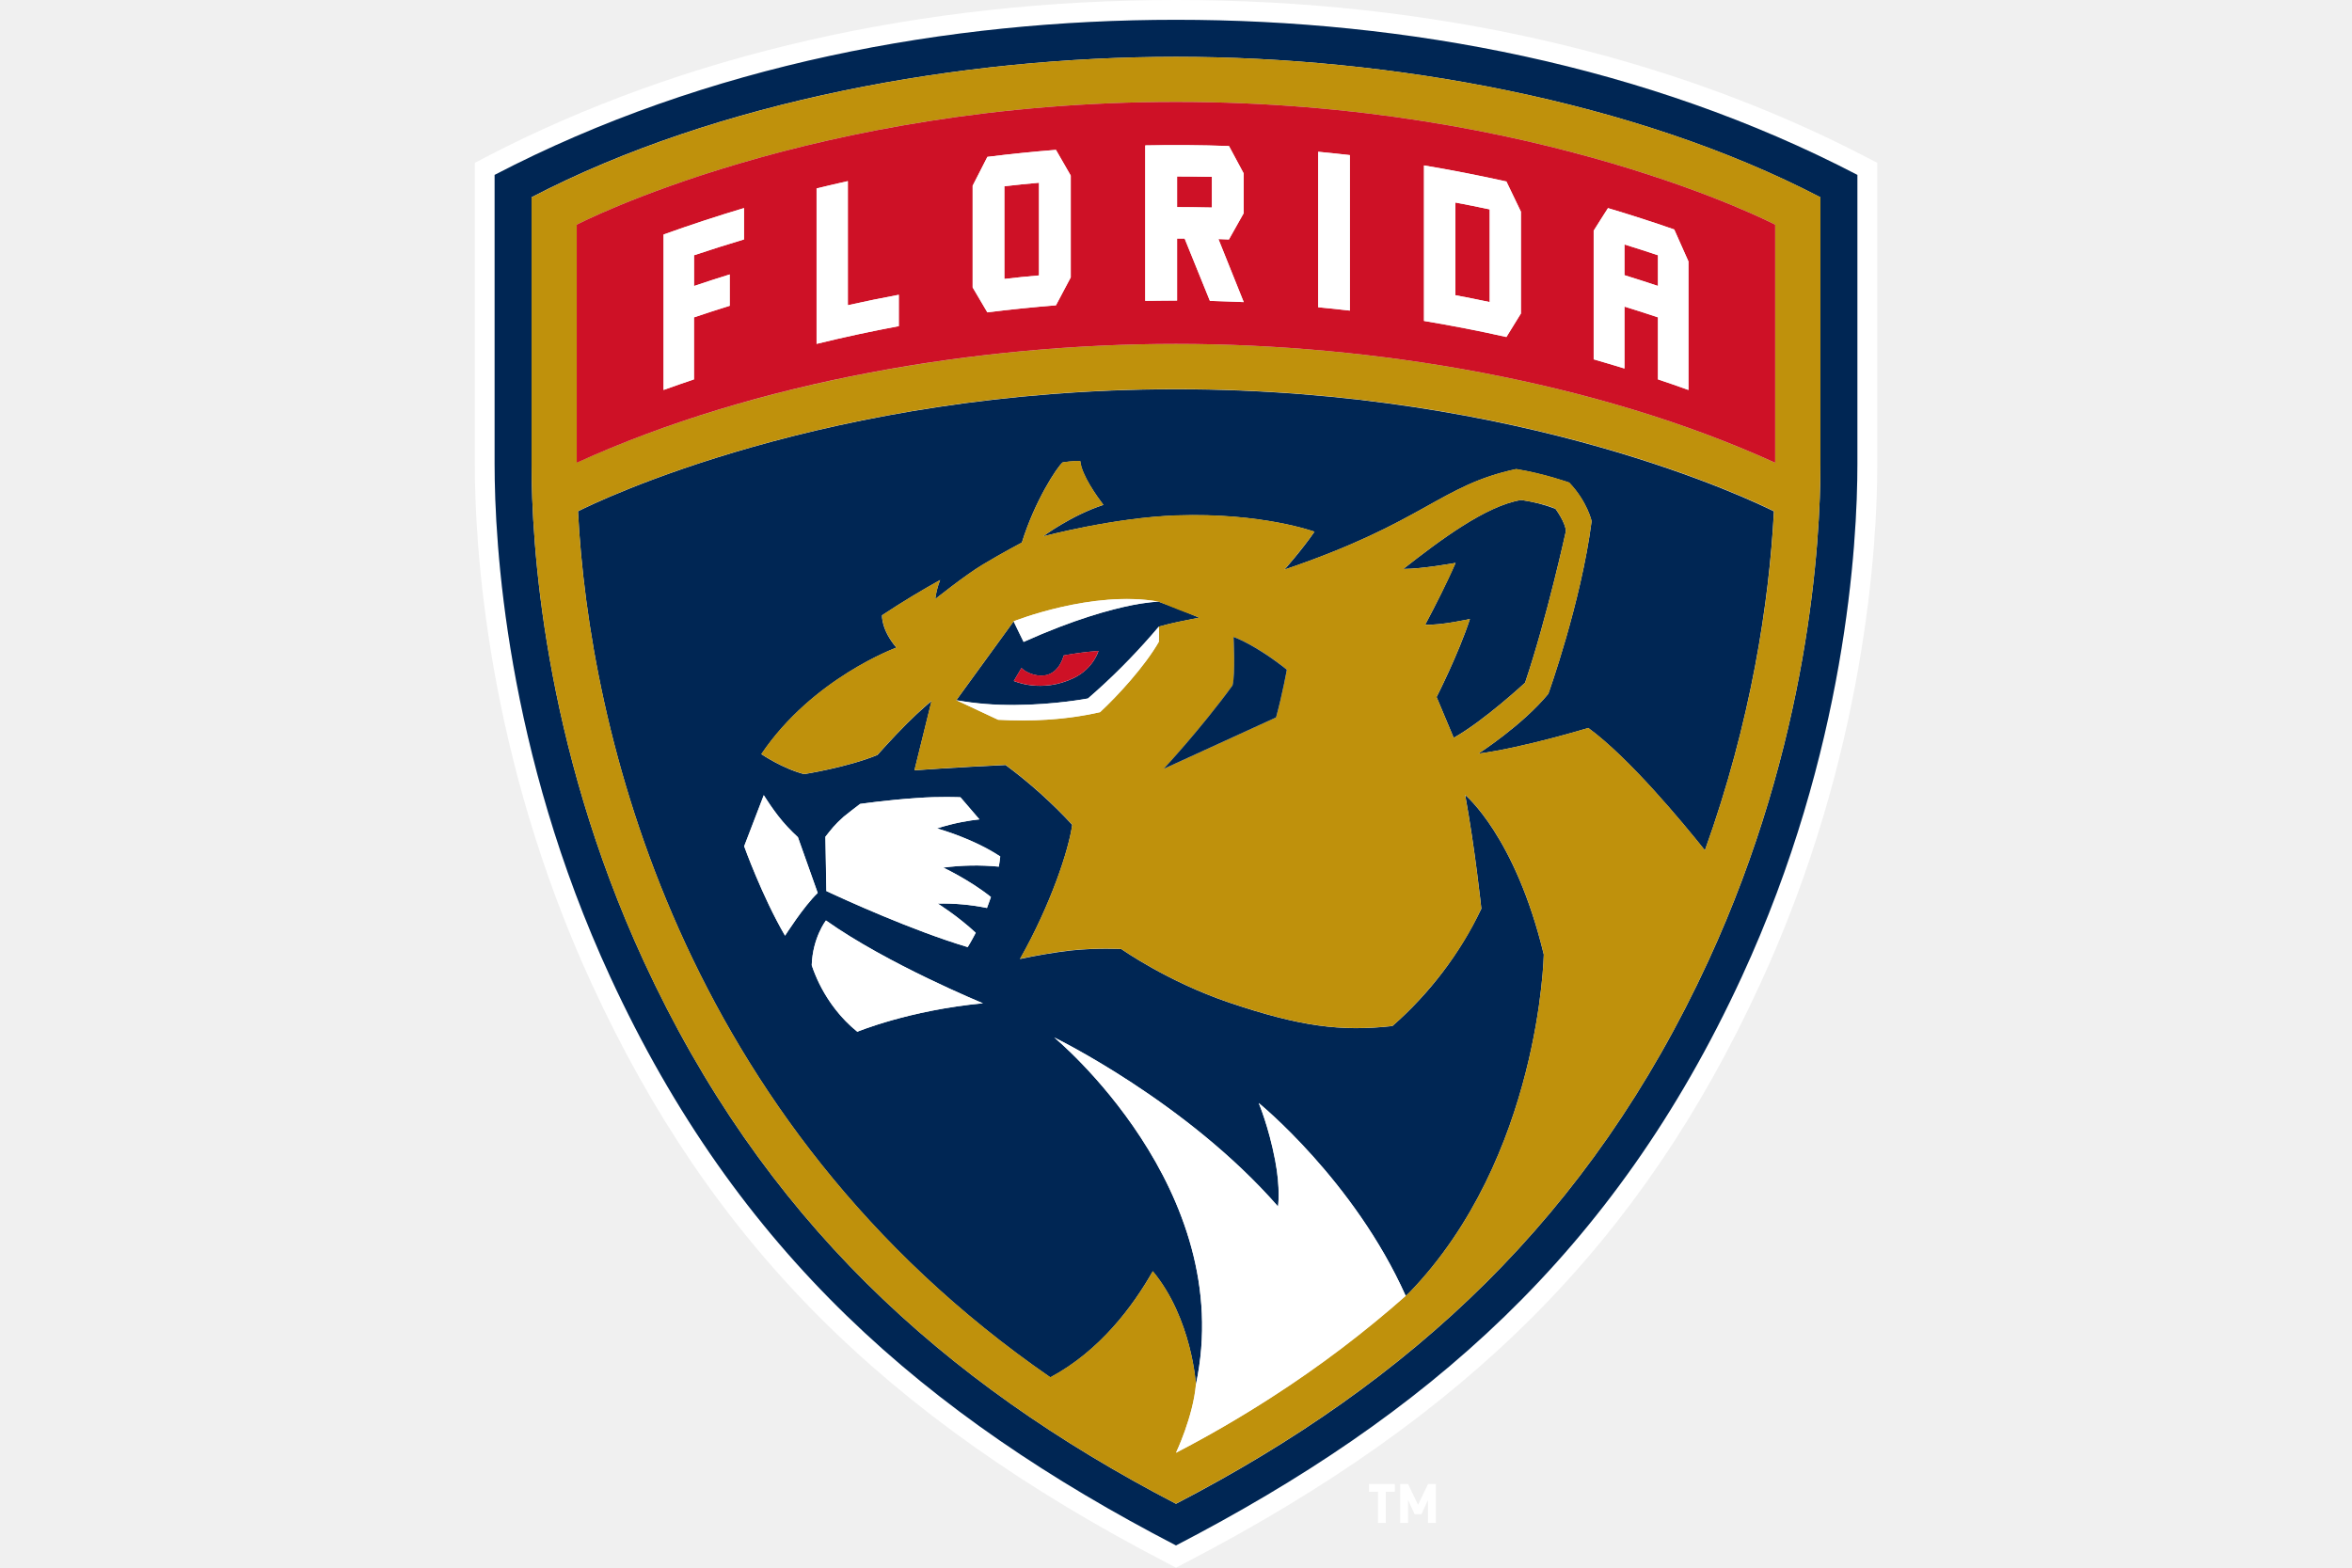
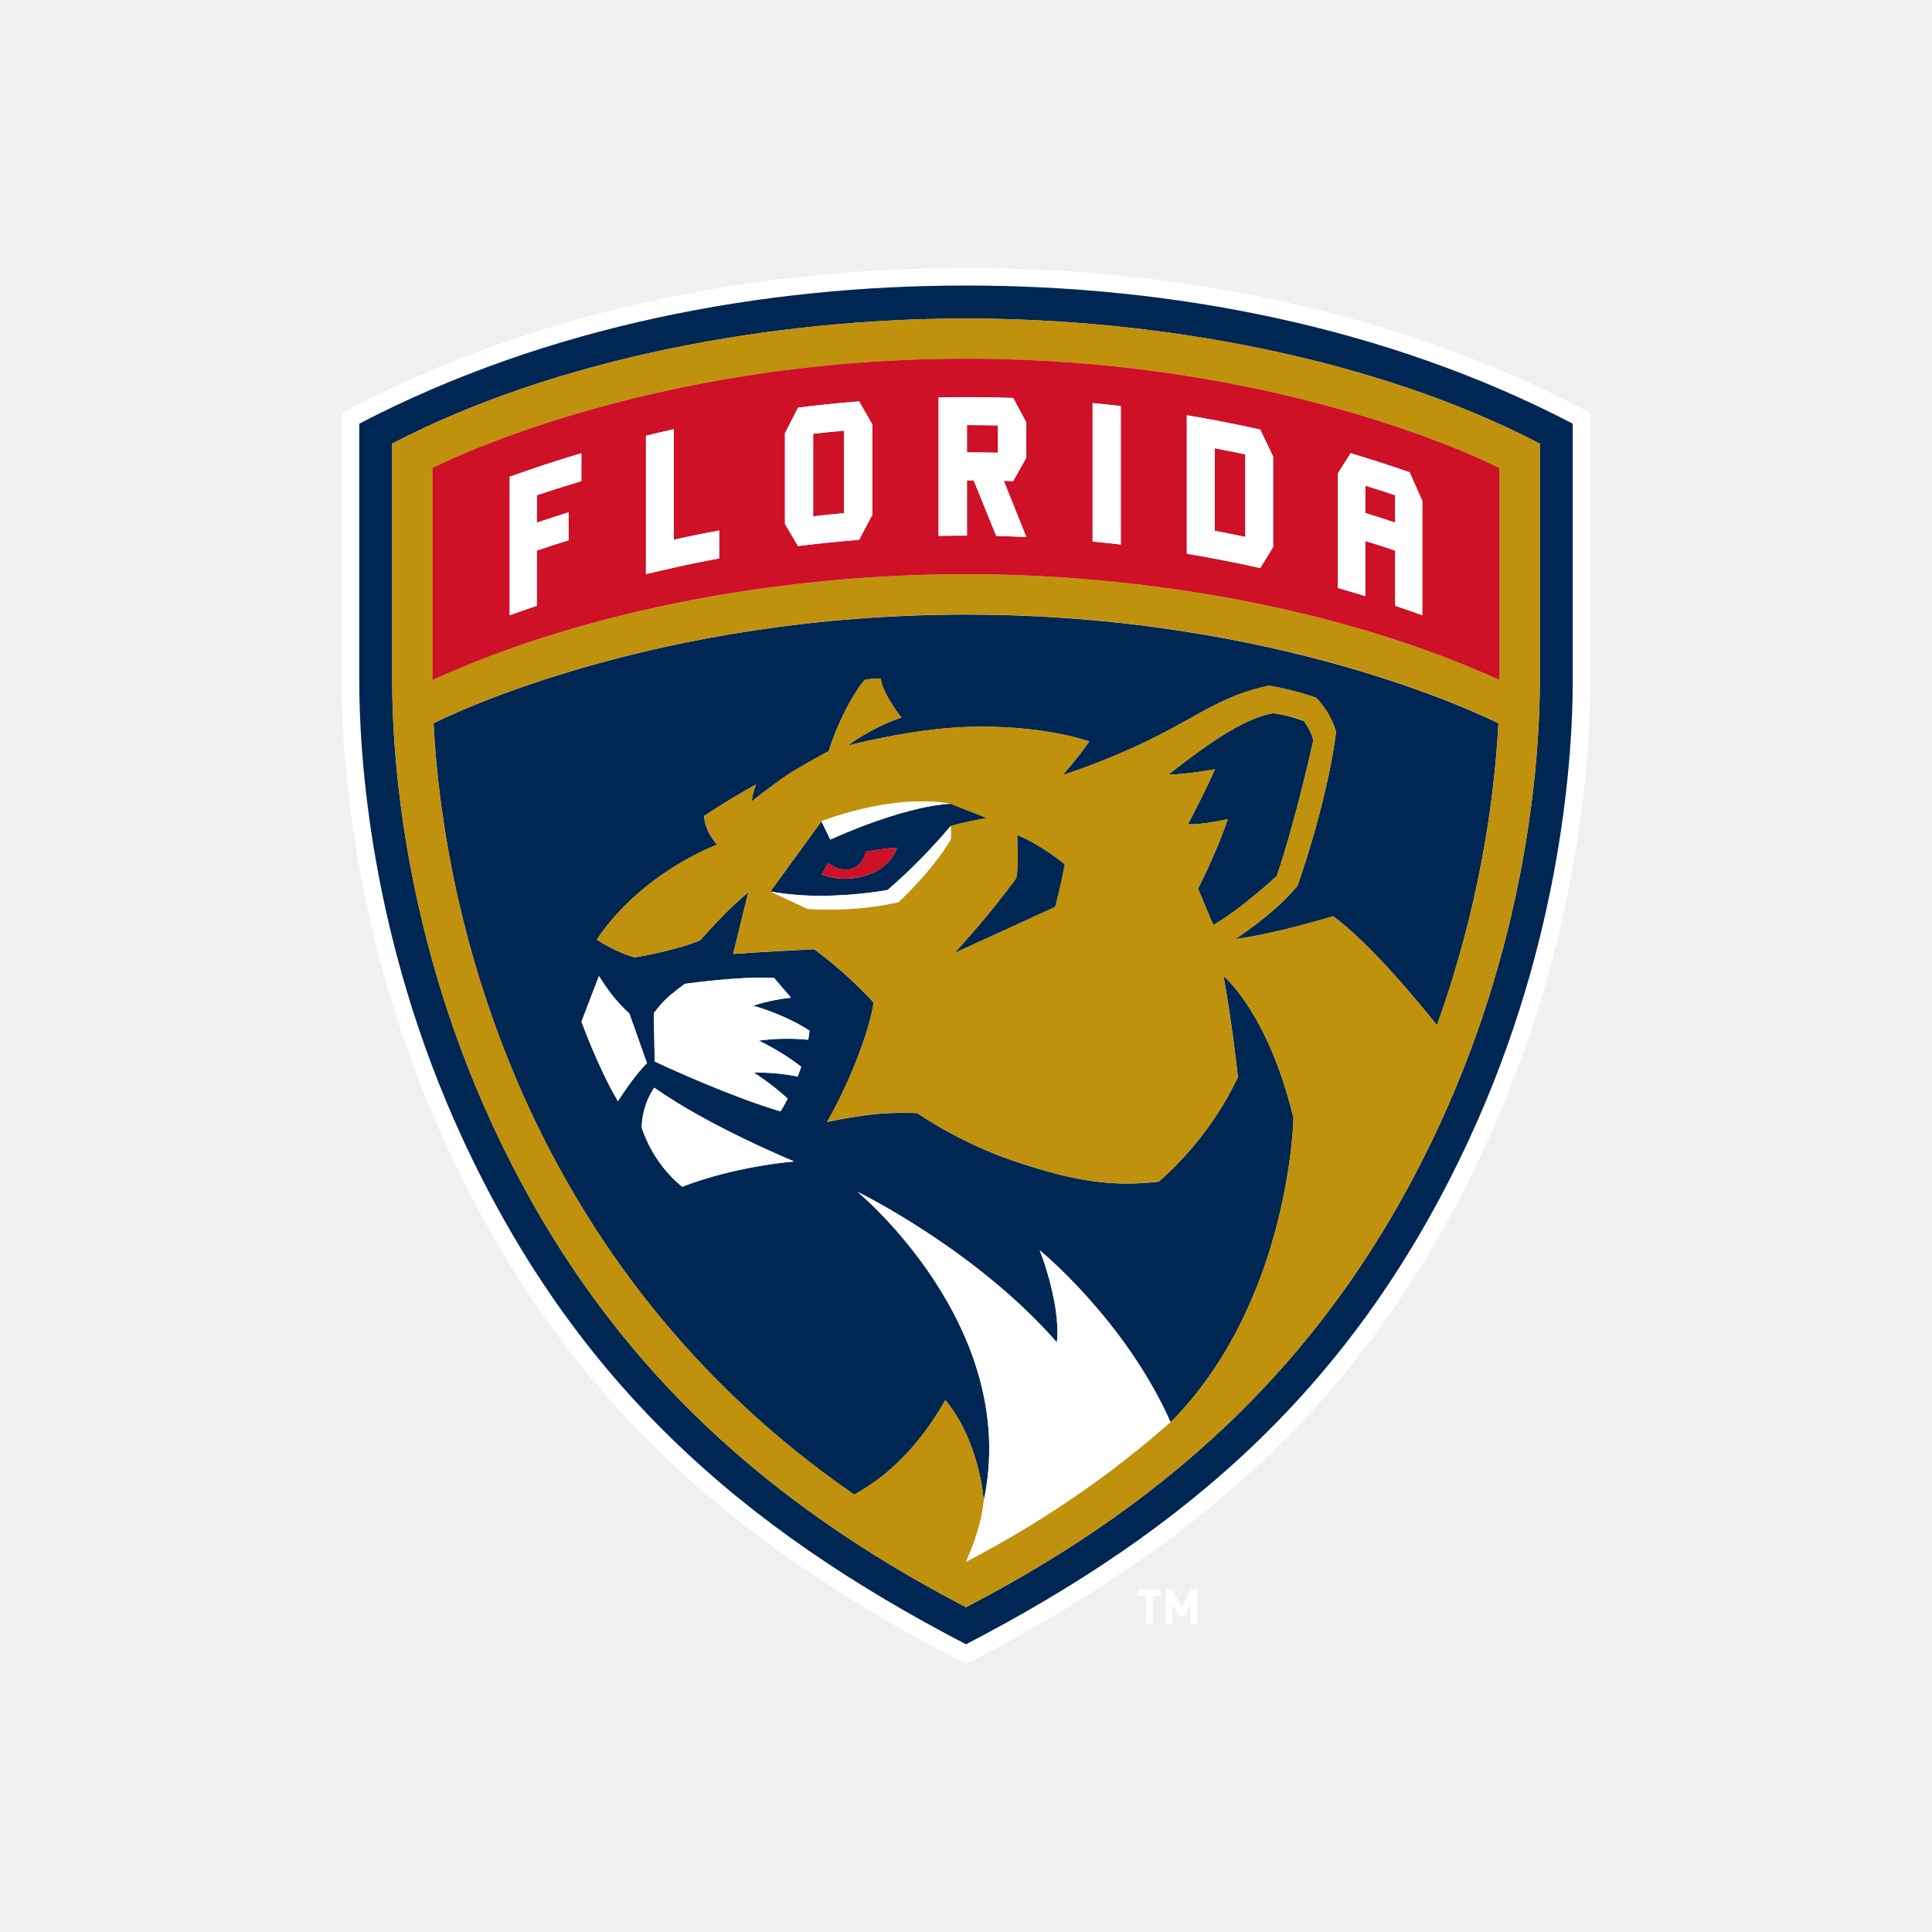
- <svg xmlns="http://www.w3.org/2000/svg" viewBox="0 0 24 16">
-   <path d="M19.046 1.605C17.028.555 14.592 0 12 0 9.408 0 6.97.555 4.954 1.605l-.109.057v3.074c0 .818.117 2.974 1.199 5.318 1.213 2.63 2.967 4.393 5.863 5.897L12 16l.093-.049c2.896-1.504 4.65-3.268 5.863-5.897 1.082-2.344 1.2-4.5 1.2-5.318V1.662l-.11-.057zm-.093 3.13c0 .806-.115 2.927-1.18 5.234-1.307 2.833-3.231 4.483-5.773 5.803-2.563-1.33-4.474-2.988-5.773-5.803-1.065-2.307-1.18-4.428-1.18-5.233V1.785C7.21.658 9.677.202 12 .202c2.345 0 4.803.463 6.953 1.582v2.952z" fill="#fff" />
-   <path d="M11.686 6.153zm-1.285.309l.044.09zm1.422-.322s-.03 0-.088.007a.942.942 0 0 1 .088-.007z" />
-   <path d="M14.834 7.53c.31-.174.728-.562.728-.562.223-.66.416-1.545.416-1.545 0-.087-.106-.23-.106-.23a1.569 1.569 0 0 0-.35-.09c-.36.058-.829.411-1.203.704.195 0 .534-.062.534-.062a9.82 9.82 0 0 1-.31.63c.155.01.456-.057.456-.057-.117.359-.34.796-.34.796l.175.417zM5.898 5.219c.113 2.218 1.031 6.223 4.82 8.839.506-.271.844-.728 1.045-1.083.4.482.44 1.156.44 1.157.428-2-1.445-3.543-1.445-3.543s1.351.657 2.283 1.725c0 0 .027-.18-.03-.473-.065-.342-.167-.583-.167-.583s.974.791 1.5 1.969l.035-.032c1.336-1.382 1.374-3.453 1.374-3.453-.291-1.208-.802-1.628-.802-1.628.101.553.165 1.16.165 1.16a3.73 3.73 0 0 1-.908 1.198c-.524.058-.94.006-1.667-.24-.63-.214-1.099-.546-1.099-.546s-.24-.014-.517.015a5.543 5.543 0 0 0-.517.087c.313-.553.499-1.115.533-1.37a4.9 4.9 0 0 0-.68-.61c-.518.024-.93.054-.93.054l.175-.708s-.12.099-.253.232c-.143.143-.3.32-.3.32-.311.127-.748.195-.748.195-.223-.058-.436-.204-.436-.204.524-.776 1.378-1.087 1.378-1.087C8.99 6.425 9 6.28 9 6.28c.218-.144.417-.262.593-.36a.769.769 0 0 0-.05.195s.3-.241.482-.35c.203-.123.402-.227.402-.227.132-.425.358-.77.416-.818 0 0 .12-.02.18-.012.012.139.171.36.236.445-.33.108-.616.322-.616.322s.725-.193 1.366-.214c.868-.03 1.404.166 1.404.166-.13.189-.307.387-.307.387 1.436-.487 1.586-.86 2.365-1.026.284.046.541.138.541.138.185.194.229.393.229.393-.107.83-.442 1.762-.442 1.762-.262.32-.714.611-.714.611.452-.058 1.122-.262 1.122-.262.416.304.963.964 1.19 1.249.471-1.31.657-2.539.704-3.46-.19-.095-2.548-1.246-6.102-1.246-3.554 0-5.912 1.15-6.102 1.246zm2.85 5.311a1.487 1.487 0 0 1-.465-.679c.01-.281.145-.456.145-.456.631.447 1.602.845 1.602.845-.757.072-1.281.29-1.281.29zM8.61 8.335c.051-.04.12-.096.167-.13 0 0 .275-.04.576-.06.233-.018.448-.008.448-.008l.193.226c-.102.01-.26.036-.433.092 0 0 .383.106.646.286-.004.035-.009.07-.015.104a2.48 2.48 0 0 0-.567.01s.266.124.487.3a2.86 2.86 0 0 1-.041.112 2.221 2.221 0 0 0-.502-.045s.203.126.388.298c-.047.091-.082.146-.082.146-.563-.168-1.263-.488-1.442-.571l-.01-.555c.06-.076.094-.122.187-.205zm-.817-.22c.04.063.088.135.145.209.061.08.128.15.204.22l.202.57c-.144.137-.333.436-.333.436-.233-.398-.418-.913-.418-.913l.2-.521zM12 14.828zm.237-8.524a6.716 6.716 0 0 0-.414-.163s-.03 0-.088.007a1.942 1.942 0 0 0-.18.028c-.228.045-.6.147-1.11.376l-.044-.09-.058-.12-.585.805c.199.037.404.05.593.049.416-.002.751-.067.751-.067a6 6 0 0 0 .653-.651l.07-.082c.136-.039.243-.058.412-.092zm-1.28.616c-.33.16-.612.03-.612.03l.078-.132c.047.051.182.104.281.064.099-.04.137-.143.15-.192a3.06 3.06 0 0 1 .355-.046s-.05.178-.252.276zm-5.91-5.134v2.95c0 .806.115 2.927 1.18 5.234 1.299 2.815 3.21 4.472 5.773 5.803 2.542-1.32 4.466-2.97 5.773-5.803 1.065-2.307 1.18-4.428 1.18-5.233V1.785C16.803.665 14.345.202 12 .202c-2.324 0-4.79.456-6.953 1.583zm13.529 2.95c0 .78-.112 2.836-1.146 5.076-1.203 2.608-3.03 4.29-5.43 5.536-2.39-1.242-4.223-2.919-5.43-5.536-1.034-2.24-1.146-4.295-1.146-5.075V2.013C7.324 1.024 9.812.58 12 .58c2.18 0 4.672.443 6.576 1.434v2.723z" fill="#002654" />
-   <path d="M11.644 6.6a5.914 5.914 0 0 1-.542.528s-.335.065-.75.067c.415-.002.75-.067.75-.067a6.05 6.05 0 0 0 .542-.527z" fill="#bf910c" />
-   <path fill="none" d="M10.401 6.462l.044.09" />
-   <path d="M5.424 2.013v2.723c0 .78.112 2.835 1.145 5.075 1.208 2.617 3.04 4.294 5.43 5.536C14.4 14.1 16.228 12.42 17.43 9.811c1.034-2.24 1.146-4.295 1.146-5.075V2.013C16.672 1.023 14.18.58 12 .58c-2.188 0-4.676.445-6.576 1.434zm11.973 6.664c-.227-.284-.773-.945-1.19-1.248 0 0-.67.204-1.12.262 0 0 .45-.291.713-.611 0 0 .335-.932.441-1.762 0 0-.043-.2-.228-.394 0 0-.257-.092-.541-.138-.779.167-.929.54-2.366 1.027 0 0 .177-.199.307-.387 0 0-.535-.196-1.404-.167-.64.022-1.365.215-1.365.215s.286-.214.615-.322c-.064-.085-.223-.307-.234-.446-.062-.007-.181.012-.181.012-.058.05-.285.394-.416.818 0 0-.199.105-.403.227-.182.11-.48.35-.48.35s.005-.08.048-.194a8.544 8.544 0 0 0-.592.36s-.01.145.146.33c0 0-.855.31-1.379 1.087 0 0 .214.145.437.204 0 0 .437-.068.747-.195 0 0 .158-.177.301-.32.133-.134.252-.233.252-.233l-.174.709s.412-.03.93-.055a4.9 4.9 0 0 1 .68.61c-.034.255-.22.818-.533 1.37 0 0 .283-.062.517-.087.277-.029.517-.014.517-.014s.468.332 1.099.546c.727.246 1.143.298 1.667.24 0 0 .582-.48.907-1.199 0 0-.063-.606-.165-1.16 0 0 .512.42.803 1.629 0 0-.038 2.071-1.374 3.453l-.036.032A11.831 11.831 0 0 1 12 14.827s.175-.367.204-.697c0 0-.041-.674-.44-1.157-.202.356-.54.812-1.046 1.083-3.788-2.616-4.707-6.62-4.82-8.839.19-.095 2.549-1.246 6.102-1.246 3.554 0 5.912 1.15 6.102 1.246-.047.922-.233 2.15-.705 3.46zm-2.854-2.301s.242-.457.31-.631c0 0-.34.062-.534.062.374-.293.844-.646 1.204-.704 0 0 .244.036.35.09 0 0 .105.143.105.23 0 0-.193.885-.416 1.545 0 0-.418.388-.728.563l-.175-.418s.223-.437.34-.796c0 0-.301.068-.456.059zm-2.718.019c.005.087 0 .155 0 .155-.145.253-.422.554-.6.719a3.756 3.756 0 0 1-1.04.077l-.427-.2.585-.804s.803-.321 1.48-.201a10.111 10.111 0 0 0 .414.162c-.17.034-.276.053-.412.092l-.07.082.07-.082zm.753.6c.029-.12.009-.494.009-.494s.214.07.544.333c0 0-.043.243-.11.488l-1.146.525s.382-.412.703-.852zm5.536-4.702v2.43C16.28 3.888 14.008 3.51 12 3.51c-2.015 0-4.284.38-6.115 1.212V2.293S8.292 1.04 12 1.04c3.707 0 6.114 1.253 6.114 1.253z" fill="#bf910c" />
-   <path d="M10.704 6.88c-.1.041-.234-.012-.281-.063l-.078.132s.281.13.612-.03a.48.48 0 0 0 .252-.276c-.124.01-.246.025-.355.046-.013.049-.051.152-.15.192zm1.662-5.075a16.027 16.027 0 0 0-.355-.004v.313c.119 0 .237.002.355.004v-.313zm2.485 1.208c.116.022.233.045.35.07v-.946a14.772 14.772 0 0 0-.35-.07v.946zm-8.966 1.71C7.716 3.888 9.985 3.51 12 3.51c2.008 0 4.28.378 6.114 1.213v-2.43S15.707 1.04 12 1.04c-3.708 0-6.115 1.253-6.115 1.253v2.43zm10.377-2.368c.048-.078.097-.155.146-.231.227.067.452.14.676.218l.145.326V3.98a15.008 15.008 0 0 0-.311-.108v-.633a15.17 15.17 0 0 0-.342-.11v.632c-.104-.032-.21-.063-.314-.093V2.355zm-1.732-.666c.281.047.562.102.841.164l.148.308V3.2l-.148.24c-.28-.063-.56-.117-.841-.164V1.689zm-1.08-.14c.109.01.216.022.324.034V3.17a16.092 16.092 0 0 0-.323-.034V1.549zm-1.764-.065c.285-.005.57-.004.854.007l.151.28v.405l-.151.268a8.807 8.807 0 0 0-.107-.004l.258.643-.345-.012-.258-.636h-.077v.633c-.108 0-.216 0-.325.003V1.484zm-1.76.41l.15-.293a14.9 14.9 0 0 1 .699-.071l.151.262v1.039l-.151.285c-.234.019-.467.043-.7.072l-.15-.254v-1.04zm-1.593.029l.318-.075v1.267c.173-.039.347-.074.52-.107v.32c-.28.053-.56.113-.838.181V1.923zm-1.562.47c.272-.097.545-.187.821-.27v.32c-.17.052-.34.105-.51.162v.314c.121-.041.243-.08.364-.118v.32a14.41 14.41 0 0 0-.364.118v.633c-.104.035-.208.07-.311.108V2.394zm10.147.212a15.17 15.17 0 0 0-.342-.11v.313c.115.035.228.072.342.11v-.313zm-6.316-.74c-.118.01-.236.022-.354.036v.946c.118-.014.236-.026.354-.036v-.947z" fill="#ce1126" />
-   <path d="M9.172 3.009a15.71 15.71 0 0 0-.52.106V1.849c-.107.023-.213.048-.32.074V3.51c.28-.069.56-.129.84-.181v-.32zm2.84-.575h.076l.258.637.345.012-.258-.643.107.004.151-.269V1.77l-.15-.28c-.285-.01-.57-.012-.855-.006V3.07l.325-.003v-.633zm0-.633c.118 0 .236.002.354.004v.313a14.795 14.795 0 0 0-.355-.004v-.313zm-4.93 1.438c.12-.041.242-.08.364-.118v-.32a14.41 14.41 0 0 0-.364.118v-.314c.17-.057.34-.11.51-.161v-.32c-.276.082-.55.172-.821.27V3.98c.103-.037.207-.073.31-.108v-.633zm9.494-.11c.115.035.228.071.342.11v.633c.104.035.208.07.311.108V2.668l-.145-.326a16.6 16.6 0 0 0-.676-.218l-.146.23v1.313c.105.03.21.062.314.094v-.633zm0-.634c.115.035.228.072.342.11v.314a15.17 15.17 0 0 0-.342-.11v-.314zm-5.801.621l.151-.285V1.792l-.151-.263c-.234.019-.467.043-.7.072l-.15.294v1.038l.15.255c.233-.03.467-.053.7-.072zm-.526-1.215c.117-.014.235-.026.353-.036v.946c-.118.01-.236.022-.353.036V1.9zm3.525-.318a16.092 16.092 0 0 0-.323-.034v1.587c.108.01.216.021.323.034V1.583zM15.52 3.2V2.16l-.148-.308c-.28-.062-.56-.117-.841-.164v1.587c.281.047.562.101.841.164l.148-.24zm-.319-.117a14.772 14.772 0 0 0-.35-.07v-.946c.118.022.234.045.35.07v.946zM8.01 9.55s.19-.3.334-.437l-.202-.568a1.808 1.808 0 0 1-.204-.221 2.699 2.699 0 0 1-.144-.208l-.2.521s.184.515.417.913zm.273.3s.116.403.465.68c0 0 .524-.219 1.282-.291 0 0-.971-.398-1.602-.845 0 0-.136.175-.145.456zm2.82-2.722s-.336.065-.752.067a3.28 3.28 0 0 1-.593-.049l.427.2c.308.014.67.01 1.04-.078.178-.165.455-.466.6-.718 0 0 .005-.068 0-.155l-.07.081a6.72 6.72 0 0 1-.653.652zm-1.345.018zm.116 2.52s.035-.055.082-.146c-.185-.172-.387-.298-.387-.298a2.27 2.27 0 0 1 .502.045c.014-.036.027-.073.04-.112-.22-.176-.486-.3-.486-.3a2.48 2.48 0 0 1 .567-.01c.006-.035.01-.07.014-.104a2.559 2.559 0 0 0-.645-.286c.172-.056.331-.081.433-.093L9.8 8.137s-.216-.01-.449.008c-.3.02-.575.06-.575.06-.046.034-.116.09-.167.13-.094.083-.127.13-.187.205l.01.554c.178.084.878.404 1.441.572z" fill="#fff" />
-   <path d="M13.13 6.834c-.33-.262-.543-.333-.543-.333s.02.375-.01.494c-.32.44-.703.852-.703.852l1.147-.525c.067-.245.11-.488.11-.488z" fill="#002654" />
-   <path d="M12.844 11.257s.102.24.168.583c.056.293.029.473.029.473-.932-1.068-2.284-1.725-2.284-1.725s1.873 1.543 1.446 3.543c-.029.33-.203.696-.203.696.34-.176.66-.363.964-.558.507-.325.965-.675 1.38-1.043-.526-1.178-1.5-1.969-1.5-1.969zm-2.4-4.706c.511-.23.883-.33 1.111-.376a2.51 2.51 0 0 1 .18-.028c.058-.007.088-.007.088-.007-.678-.12-1.48.201-1.48.201l.058.12.044.09zm3.697 8.674v.318h-.08v-.318h-.092v-.079h.264v.079h-.092zm.43.318v-.234l-.066.145h-.07l-.067-.145v.234h-.08v-.397h.08l.102.212.102-.212h.08v.397h-.08z" fill="#fff" />
+ <svg xmlns="http://www.w3.org/2000/svg" width="512px" height="512px" viewBox="0 0 512 512" version="1.1">
+   <defs />
+   <g id="NHL" stroke="none" stroke-width="1" fill="none" fill-rule="evenodd">
+     <g id="florida-panthers">
+       <g id="fla" transform="translate(71, 71)">
+         <path d="M347.939,37.116 C301.272,12.834 244.94,0 185,0 C125.06,0 68.681,12.834 22.061,37.116 L19.541,38.434 L19.541,109.52 C19.541,128.436 22.246,178.294 47.267,232.499 C75.318,293.317 115.879,334.087 182.849,368.867 L185,370 L187.151,368.867 C254.121,334.087 294.682,293.294 322.733,232.499 C347.754,178.294 350.483,128.436 350.483,109.52 L350.483,38.434 L347.939,37.116 Z M345.788,109.497 C345.788,128.136 343.129,177.184 318.501,230.533 C288.276,296.046 243.784,334.202 185,364.728 C125.731,333.971 81.539,295.63 51.499,230.533 C26.871,177.184 24.212,128.136 24.212,109.52 L24.212,41.278 C74.231,15.216 131.281,4.671 185,4.671 C239.228,4.671 296.069,15.378 345.788,41.255 L345.788,109.52 L345.788,109.497 Z" id="Shape" fill="#FFFFFF" />
+         <path d="M148.023,149.434 L149.041,151.515 L148.023,149.434 Z M180.907,141.988 C180.907,141.988 180.213,141.988 178.872,142.149 C179.547,142.064 180.226,142.01 180.907,141.988 L180.907,141.988 Z" id="Shape" fill="#000000" />
+         <path d="M250.536,174.131 C257.705,170.107 267.371,161.135 267.371,161.135 C272.528,145.873 276.991,125.407 276.991,125.407 C276.991,123.395 274.54,120.088 274.54,120.088 C271.931,119.085 269.215,118.387 266.446,118.007 C258.121,119.348 247.276,127.511 238.627,134.287 C243.136,134.287 250.976,132.853 250.976,132.853 C248.76,137.793 246.369,142.653 243.807,147.422 C247.391,147.653 254.352,146.104 254.352,146.104 C251.646,154.406 246.489,164.511 246.489,164.511 L250.536,174.154 L250.536,174.131 Z M43.891,120.689 C46.504,171.981 67.733,264.596 155.354,325.091 C167.055,318.824 174.871,308.256 179.519,300.047 C188.769,311.193 189.694,326.779 189.694,326.803 C199.592,280.553 156.279,244.871 156.279,244.871 C156.279,244.871 187.521,260.064 209.073,284.761 C209.073,284.761 209.697,280.599 208.379,273.823 C206.876,265.914 204.518,260.341 204.518,260.341 C204.518,260.341 227.041,278.633 239.205,305.874 L240.014,305.134 C270.909,273.176 271.788,225.284 271.788,225.284 C265.059,197.349 253.242,187.636 253.242,187.636 C255.577,200.424 257.058,214.461 257.058,214.461 C252.011,225.025 244.867,234.451 236.06,242.165 C223.942,243.506 214.322,242.304 197.511,236.615 C182.942,231.666 172.096,223.989 172.096,223.989 C172.096,223.989 166.546,223.665 160.141,224.336 C156.126,224.817 152.136,225.489 148.185,226.347 C155.423,213.559 159.724,200.563 160.511,194.666 C155.72,189.485 150.455,184.762 144.786,180.56 C132.807,181.115 123.279,181.809 123.279,181.809 L127.326,165.436 C127.326,165.436 124.551,167.726 121.476,170.801 C118.169,174.108 114.538,178.201 114.538,178.201 C107.346,181.138 97.241,182.711 97.241,182.711 C92.084,181.369 87.158,177.993 87.158,177.993 C99.276,160.048 119.024,152.856 119.024,152.856 C115.394,148.578 115.625,145.225 115.625,145.225 C120.666,141.895 125.268,139.166 129.338,136.9 C128.757,138.346 128.368,139.862 128.182,141.409 C128.182,141.409 135.119,135.836 139.328,133.316 C144.023,130.471 148.624,128.066 148.624,128.066 C151.677,118.238 156.903,110.26 158.244,109.15 C158.244,109.15 161.019,108.688 162.407,108.873 C162.684,112.087 166.361,117.198 167.864,119.163 C160.233,121.661 153.619,126.609 153.619,126.609 C153.619,126.609 170.385,122.146 185.208,121.661 C205.281,120.967 217.676,125.499 217.676,125.499 C214.669,129.87 210.576,134.449 210.576,134.449 C243.784,123.187 247.252,114.561 265.267,110.722 C271.834,111.786 277.777,113.914 277.777,113.914 C282.056,118.4 283.073,123.002 283.073,123.002 C280.599,142.196 272.852,163.748 272.852,163.748 C266.793,171.148 256.341,177.877 256.341,177.877 C266.793,176.536 282.287,171.819 282.287,171.819 C291.907,178.849 304.556,194.111 309.806,200.702 C320.697,170.408 324.999,141.988 326.086,120.689 C321.692,118.493 267.163,91.876 184.977,91.876 C102.791,91.876 48.262,118.469 43.868,120.689 L43.891,120.689 Z M109.797,243.506 C104.807,239.388 101.08,233.946 99.044,227.804 C99.276,221.306 102.397,217.259 102.397,217.259 C116.989,227.596 139.444,236.8 139.444,236.8 C121.938,238.465 109.821,243.506 109.821,243.506 L109.797,243.506 Z M106.606,192.747 C107.786,191.822 109.381,190.527 110.468,189.741 C110.468,189.741 116.828,188.816 123.788,188.353 C129.176,187.937 134.148,188.168 134.148,188.168 L138.611,193.394 C136.252,193.626 132.599,194.227 128.598,195.522 C128.598,195.522 137.455,197.973 143.537,202.136 C143.444,202.945 143.329,203.754 143.19,204.541 C138.825,204.116 134.426,204.194 130.078,204.772 C130.078,204.772 136.229,207.639 141.34,211.709 C141.042,212.579 140.726,213.443 140.392,214.299 C136.574,213.513 132.68,213.164 128.783,213.259 C128.783,213.259 133.477,216.173 137.756,220.15 C136.669,222.254 135.859,223.526 135.859,223.526 C122.84,219.641 106.653,212.241 102.513,210.322 L102.282,197.488 C103.669,195.73 104.456,194.666 106.606,192.747 L106.606,192.747 Z M87.713,187.659 C88.638,189.116 89.748,190.781 91.066,192.493 C92.477,194.343 94.026,195.961 95.784,197.58 L100.455,210.761 C97.125,213.929 92.754,220.844 92.754,220.844 C87.366,211.64 83.088,199.731 83.088,199.731 L87.713,187.683 L87.713,187.659 Z M190.481,145.78 C187.332,144.418 184.139,143.161 180.907,142.011 C180.907,142.011 180.213,142.011 178.872,142.173 C177.475,142.323 176.086,142.539 174.709,142.82 C169.437,143.861 160.834,146.219 149.041,151.515 L148.023,149.434 L146.682,146.659 L133.154,165.274 C137.756,166.13 142.496,166.431 146.867,166.407 C156.487,166.361 164.234,164.858 164.234,164.858 C169.646,160.235 174.694,155.202 179.334,149.804 L180.953,147.907 C184.098,147.006 186.572,146.566 190.481,145.78 L190.481,145.78 Z M160.881,160.025 C153.249,163.725 146.728,160.719 146.728,160.719 L148.532,157.666 C149.619,158.846 152.741,160.071 155.03,159.146 C157.319,158.221 158.198,155.839 158.499,154.706 C161.212,154.192 163.953,153.837 166.708,153.643 C166.708,153.643 165.552,157.759 160.881,160.025 L160.881,160.025 Z M24.212,41.301 L24.212,109.52 C24.212,128.159 26.871,177.207 51.499,230.556 C81.539,295.653 125.731,333.971 185,364.751 C243.784,334.226 288.276,296.069 318.501,230.556 C343.129,177.207 345.788,128.159 345.788,109.543 L345.788,41.278 C296.069,15.378 239.228,4.671 185,4.671 C131.257,4.671 74.231,15.216 24.212,41.278 L24.212,41.301 Z M337.07,109.52 C337.07,127.558 334.48,175.102 310.569,226.903 C282.749,287.212 240.5,326.109 185,354.923 C129.731,326.201 87.343,287.421 59.431,226.903 C35.52,175.102 32.93,127.581 32.93,109.543 L32.93,46.551 C76.868,23.68 134.403,13.412 185,13.412 C235.412,13.412 293.04,23.657 337.07,46.574 L337.07,109.543 L337.07,109.52 Z" id="Shape" fill="#002654" />
+         <path d="M176.768,152.625 C172.855,156.958 168.668,161.037 164.234,164.835 C164.234,164.835 156.487,166.338 146.89,166.384 C156.487,166.338 164.234,164.835 164.234,164.835 C168.662,161.038 172.848,156.968 176.768,152.648 L176.768,152.625 Z" id="Shape" fill="#BF910C" />
+         <path d="M148.023,149.434 L149.041,151.515" id="Shape" />
+         <path d="M32.93,46.551 L32.93,109.52 C32.93,127.558 35.52,175.079 59.408,226.879 C87.343,287.397 129.708,326.178 184.977,354.899 C240.5,326.062 282.772,287.212 310.569,226.879 C334.48,175.079 337.07,127.558 337.07,109.52 L337.07,46.551 C293.04,23.657 235.412,13.412 185,13.412 C134.403,13.412 76.868,23.703 32.93,46.574 L32.93,46.551 Z M309.806,200.656 C304.556,194.088 291.93,178.803 282.287,171.796 C282.287,171.796 266.793,176.513 256.387,177.854 C256.387,177.854 266.793,171.125 272.875,163.725 C272.875,163.725 280.622,142.173 283.073,122.979 C283.073,122.979 282.079,118.354 277.801,113.868 C277.801,113.868 271.858,111.74 265.29,110.676 C247.276,114.538 243.807,123.164 210.576,134.426 C210.576,134.426 214.669,129.824 217.676,125.476 C217.676,125.476 205.304,120.944 185.208,121.614 C170.408,122.123 153.643,126.586 153.643,126.586 C153.643,126.586 160.256,121.638 167.864,119.14 C166.384,117.174 162.708,112.041 162.453,108.826 C161.019,108.664 158.268,109.104 158.268,109.104 C156.926,110.26 151.677,118.215 148.648,128.02 C148.648,128.02 144.046,130.448 139.328,133.269 C135.119,135.813 128.228,141.363 128.228,141.363 C128.228,141.363 128.344,139.513 129.338,136.877 C124.664,139.466 120.097,142.243 115.648,145.202 C115.648,145.202 115.417,148.555 119.024,152.833 C119.024,152.833 99.252,160.002 87.135,177.97 C87.135,177.97 92.084,181.323 97.241,182.688 C97.241,182.688 107.346,181.115 114.515,178.178 C114.515,178.178 118.169,174.085 121.476,170.778 C124.551,167.679 127.303,165.39 127.303,165.39 L123.279,181.786 C123.279,181.786 132.807,181.092 144.786,180.514 C150.455,184.716 155.72,189.439 160.511,194.62 C159.724,200.517 155.423,213.536 148.185,226.301 C148.185,226.301 154.729,224.868 160.141,224.289 C166.546,223.619 172.096,223.966 172.096,223.966 C172.096,223.966 182.919,231.643 197.511,236.592 C214.322,242.281 223.942,243.483 236.06,242.142 C236.06,242.142 249.519,231.042 257.034,214.415 C257.034,214.415 255.577,200.401 253.219,187.59 C253.219,187.59 265.059,197.303 271.788,225.261 C271.788,225.261 270.909,273.152 240.014,305.111 L239.182,305.851 C222.672,320.321 204.481,332.752 185,342.874 C185,342.874 189.047,334.387 189.718,326.756 C189.718,326.756 188.769,311.17 179.542,300.001 C174.871,308.233 167.055,318.778 155.354,325.045 C67.756,264.55 46.504,171.958 43.891,120.643 C48.285,118.446 102.837,91.829 185,91.829 C267.186,91.829 321.715,118.423 326.109,120.643 C325.022,141.964 320.721,170.362 309.806,200.656 L309.806,200.656 Z M243.807,147.445 C243.807,147.445 249.403,136.877 250.976,132.853 C250.976,132.853 243.113,134.287 238.627,134.287 C247.276,127.511 258.144,119.348 266.469,118.007 C266.469,118.007 272.112,118.839 274.563,120.088 C274.563,120.088 276.991,123.395 276.991,125.407 C276.991,125.407 272.528,145.873 267.371,161.135 C267.371,161.135 257.705,170.107 250.536,174.154 L246.489,164.488 C246.489,164.488 251.646,154.382 254.352,146.081 C254.352,146.081 247.391,147.653 243.807,147.445 Z M180.953,147.884 C181.069,149.896 180.953,151.469 180.953,151.469 C177.6,157.319 171.194,164.28 167.078,168.096 C159.183,169.805 151.089,170.404 143.028,169.876 L133.154,165.251 L146.682,146.659 C146.682,146.659 165.251,139.236 180.907,142.011 C184.07,143.329 187.262,144.578 190.481,145.757 C186.549,146.543 184.098,146.982 180.953,147.884 L179.334,149.781 L180.953,147.884 L180.953,147.884 Z M198.366,161.759 C199.037,158.984 198.574,150.336 198.574,150.336 C198.574,150.336 203.523,151.954 211.154,158.036 C211.154,158.036 210.16,163.656 208.611,169.321 L182.109,181.462 C182.109,181.462 190.943,171.934 198.366,161.759 Z M326.386,53.026 L326.386,109.219 C283.975,89.91 231.435,81.169 185,81.169 C138.403,81.169 85.933,89.956 43.591,109.196 L43.591,53.026 C43.591,53.026 99.252,24.05 185,24.05 C270.724,24.05 326.386,53.026 326.386,53.026 L326.386,53.026 Z" id="Shape" fill="#BF910C" />
+         <path d="M155.03,159.1 C152.718,160.048 149.619,158.822 148.532,157.643 L146.728,160.696 C146.728,160.696 153.226,163.702 160.881,160.002 C163.606,158.749 165.708,156.447 166.708,153.619 C163.841,153.851 161.019,154.197 158.499,154.683 C158.198,155.816 157.319,158.198 155.03,159.123 L155.03,159.1 Z M193.464,41.741 C190.728,41.679 187.991,41.649 185.254,41.648 L185.254,48.886 C188.006,48.886 190.735,48.932 193.464,48.979 L193.464,41.741 L193.464,41.741 Z M250.929,69.676 C253.612,70.184 256.317,70.716 259.023,71.294 L259.023,49.418 C256.332,48.846 253.634,48.306 250.929,47.799 L250.929,69.676 L250.929,69.676 Z M43.591,109.219 C85.933,89.91 138.403,81.169 185,81.169 C231.435,81.169 283.975,89.91 326.386,109.219 L326.386,53.026 C326.386,53.026 270.724,24.05 185,24.05 C99.252,24.05 43.591,53.026 43.591,53.026 L43.591,109.219 L43.591,109.219 Z M283.559,54.459 C284.669,52.656 285.802,50.875 286.935,49.117 C292.184,50.667 297.387,52.355 302.567,54.159 L305.921,61.697 L305.921,92.037 C303.533,91.179 301.135,90.346 298.729,89.54 L298.729,74.902 C296.103,74.023 293.466,73.175 290.82,72.358 L290.82,86.973 C288.415,86.233 285.964,85.516 283.559,84.823 L283.559,54.459 L283.559,54.459 Z M243.506,39.058 C250.004,40.145 256.502,41.417 262.954,42.851 L266.377,49.973 L266.377,74 L262.954,79.55 C256.479,78.093 250.004,76.844 243.506,75.757 L243.506,39.058 Z M218.531,35.821 C221.052,36.052 223.526,36.329 226.024,36.607 L226.024,73.306 C223.537,73.019 221.047,72.757 218.554,72.52 L218.554,35.821 L218.531,35.821 Z M177.739,34.318 C184.329,34.202 190.92,34.225 197.488,34.479 L200.979,40.954 L200.979,50.32 L197.488,56.517 C196.663,56.482 195.838,56.451 195.013,56.425 L200.979,71.294 L193.001,71.017 L187.035,56.309 L185.254,56.309 L185.254,70.948 C182.757,70.948 180.259,70.948 177.739,71.017 L177.739,34.318 Z M137.039,43.799 L140.507,37.023 C145.882,36.349 151.272,35.801 156.672,35.381 L160.164,41.44 L160.164,65.467 L156.672,72.058 C151.261,72.497 145.873,73.052 140.484,73.722 L137.016,67.849 L137.016,43.799 L137.039,43.799 Z M100.201,44.469 L107.554,42.735 L107.554,72.034 C111.555,71.132 115.579,70.323 119.579,69.56 L119.579,76.96 C113.104,78.186 106.629,79.573 100.201,81.146 L100.201,44.469 L100.201,44.469 Z M64.079,55.338 C70.369,53.095 76.683,51.014 83.065,49.094 L83.065,56.494 C79.134,57.697 75.203,58.922 71.271,60.241 L71.271,67.502 C74.069,66.554 76.891,65.652 79.689,64.773 L79.689,72.173 C76.871,73.045 74.065,73.955 71.271,74.902 L71.271,89.54 C68.866,90.349 66.461,91.159 64.079,92.037 L64.079,55.361 L64.079,55.338 Z M298.729,60.241 C296.103,59.362 293.466,58.514 290.82,57.697 L290.82,64.935 C293.479,65.744 296.092,66.6 298.729,67.479 L298.729,60.241 L298.729,60.241 Z M152.671,43.128 C149.942,43.359 147.214,43.637 144.485,43.961 L144.485,65.837 C147.214,65.513 149.942,65.236 152.671,65.004 L152.671,43.105 L152.671,43.128 Z" id="Shape" fill="#CE1126" />
+         <path d="M119.603,69.583 C115.581,70.332 111.572,71.15 107.578,72.034 L107.578,42.758 C105.103,43.29 102.652,43.868 100.177,44.469 L100.177,81.169 C106.653,79.573 113.127,78.186 119.603,76.983 L119.603,69.583 Z M185.278,56.286 L187.035,56.286 L193.001,71.017 L200.979,71.294 L195.013,56.425 L197.488,56.517 L200.979,50.297 L200.979,40.931 L197.511,34.456 C190.92,34.225 184.329,34.179 177.739,34.318 L177.739,70.994 L185.254,70.924 L185.254,56.286 L185.278,56.286 Z M185.278,41.648 C188.006,41.648 190.735,41.694 193.464,41.741 L193.464,48.979 C190.728,48.915 187.991,48.884 185.254,48.886 L185.254,41.648 L185.278,41.648 Z M71.271,74.902 C74.046,73.954 76.868,73.052 79.689,72.173 L79.689,64.773 C76.871,65.645 74.065,66.555 71.271,67.502 L71.271,60.241 C75.203,58.922 79.134,57.697 83.065,56.517 L83.065,49.117 C76.683,51.014 70.346,53.095 64.079,55.361 L64.079,92.037 C66.461,91.182 68.866,90.349 71.248,89.54 L71.248,74.902 L71.271,74.902 Z M290.82,72.358 C293.479,73.168 296.092,74 298.729,74.902 L298.729,89.54 C301.134,90.349 303.539,91.159 305.921,92.037 L305.921,61.697 L302.567,54.159 C297.393,52.367 292.181,50.686 286.935,49.117 L283.559,54.436 L283.559,84.799 C285.987,85.493 288.415,86.233 290.82,86.973 L290.82,72.335 L290.82,72.358 Z M290.82,57.697 C293.479,58.506 296.092,59.362 298.729,60.241 L298.729,67.502 C296.103,66.623 293.466,65.775 290.82,64.958 L290.82,57.697 L290.82,57.697 Z M156.672,72.058 L160.164,65.467 L160.164,41.44 L156.672,35.358 C151.261,35.797 145.873,36.352 140.484,37.023 L137.016,43.822 L137.016,67.826 L140.484,73.722 C145.873,73.029 151.284,72.497 156.672,72.058 L156.672,72.058 Z M144.508,43.961 C147.214,43.637 149.942,43.359 152.671,43.128 L152.671,65.004 C149.942,65.236 147.214,65.513 144.508,65.837 L144.508,43.938 L144.508,43.961 Z M226.024,36.607 C223.537,36.32 221.047,36.058 218.554,35.821 L218.554,72.52 C221.052,72.751 223.549,73.006 226.024,73.306 L226.024,36.607 L226.024,36.607 Z M266.4,74 L266.4,49.95 L262.978,42.828 C256.502,41.394 250.028,40.122 243.529,39.035 L243.529,75.734 C250.028,76.821 256.526,78.07 262.978,79.527 L266.4,73.977 L266.4,74 Z M259.023,71.294 C256.332,70.722 253.634,70.183 250.929,69.676 L250.929,47.799 C253.658,48.308 256.341,48.84 259.023,49.418 L259.023,71.294 L259.023,71.294 Z M92.731,220.844 C92.731,220.844 97.125,213.906 100.455,210.738 L95.784,197.603 C94.072,196.034 92.494,194.324 91.066,192.493 C89.882,190.942 88.77,189.337 87.736,187.683 L83.111,199.731 C83.111,199.731 87.366,211.64 92.754,220.844 L92.731,220.844 Z M99.044,227.781 C99.044,227.781 101.727,237.101 109.797,243.506 C109.797,243.506 121.915,238.442 139.444,236.777 C139.444,236.777 116.989,227.573 102.397,217.236 C102.397,217.236 99.252,221.283 99.044,227.781 L99.044,227.781 Z M164.257,164.835 C164.257,164.835 156.487,166.338 146.867,166.384 C142.271,166.423 137.681,166.044 133.154,165.251 L143.028,169.876 C150.151,170.2 158.522,170.107 167.078,168.072 C171.194,164.257 177.6,157.296 180.953,151.469 C180.953,151.469 181.069,149.896 180.953,147.884 L179.334,149.757 C174.652,155.123 169.607,160.161 164.234,164.835 L164.257,164.835 Z M135.836,223.526 C135.836,223.526 136.646,222.254 137.732,220.15 C133.454,216.173 128.783,213.259 128.783,213.259 C132.679,213.174 136.573,213.523 140.392,214.299 C140.716,213.467 141.016,212.611 141.317,211.709 C136.229,207.639 130.078,204.772 130.078,204.772 C134.426,204.194 138.825,204.116 143.19,204.541 C143.329,203.731 143.421,202.922 143.514,202.136 C138.871,199.253 133.852,197.027 128.598,195.522 C132.576,194.227 136.252,193.649 138.611,193.371 L134.125,188.168 C134.125,188.168 129.13,187.937 123.742,188.353 C116.804,188.816 110.445,189.741 110.445,189.741 C109.381,190.527 107.763,191.822 106.583,192.747 C104.409,194.666 103.646,195.753 102.259,197.488 L102.49,210.299 C106.606,212.241 122.794,219.641 135.813,223.526 L135.836,223.526 Z" id="Shape" fill="#FFFFFF" />
+         <path d="M211.131,158.036 C203.5,151.977 198.574,150.336 198.574,150.336 C198.574,150.336 199.037,159.007 198.343,161.759 C190.943,171.934 182.086,181.462 182.086,181.462 L208.611,169.321 C210.16,163.656 211.154,158.036 211.154,158.036 L211.131,158.036 Z" id="Shape" fill="#002654" />
+         <path d="M204.518,260.318 C204.518,260.318 206.876,265.868 208.403,273.8 C209.697,280.576 209.073,284.738 209.073,284.738 C187.521,260.041 156.256,244.847 156.256,244.847 C156.256,244.847 199.569,280.529 189.694,326.779 C189.024,334.411 185,342.874 185,342.874 C192.863,338.804 200.262,334.48 207.292,329.971 C219.017,322.455 229.608,314.361 239.205,305.851 C227.041,278.61 204.518,260.318 204.518,260.318 L204.518,260.318 Z M149.018,151.492 C160.834,146.173 169.437,143.861 174.709,142.797 C176.089,142.531 177.477,142.315 178.872,142.149 C180.213,141.988 180.907,141.988 180.907,141.988 C165.228,139.213 146.682,146.636 146.682,146.636 L148.023,149.411 L149.041,151.492 L149.018,151.492 Z M234.511,352.078 L234.511,359.432 L232.661,359.432 L232.661,352.078 L230.533,352.078 L230.533,350.251 L236.638,350.251 L236.638,352.078 L234.511,352.078 L234.511,352.078 Z M244.454,359.432 L244.454,354.021 L242.928,357.374 L241.309,357.374 L239.76,354.021 L239.76,359.432 L237.91,359.432 L237.91,350.251 L239.76,350.251 L242.119,355.154 L244.477,350.251 L246.327,350.251 L246.327,359.432 L244.477,359.432 L244.454,359.432 Z" id="Shape" fill="#FFFFFF" />
+       </g>
+     </g>
+   </g>
</svg>
